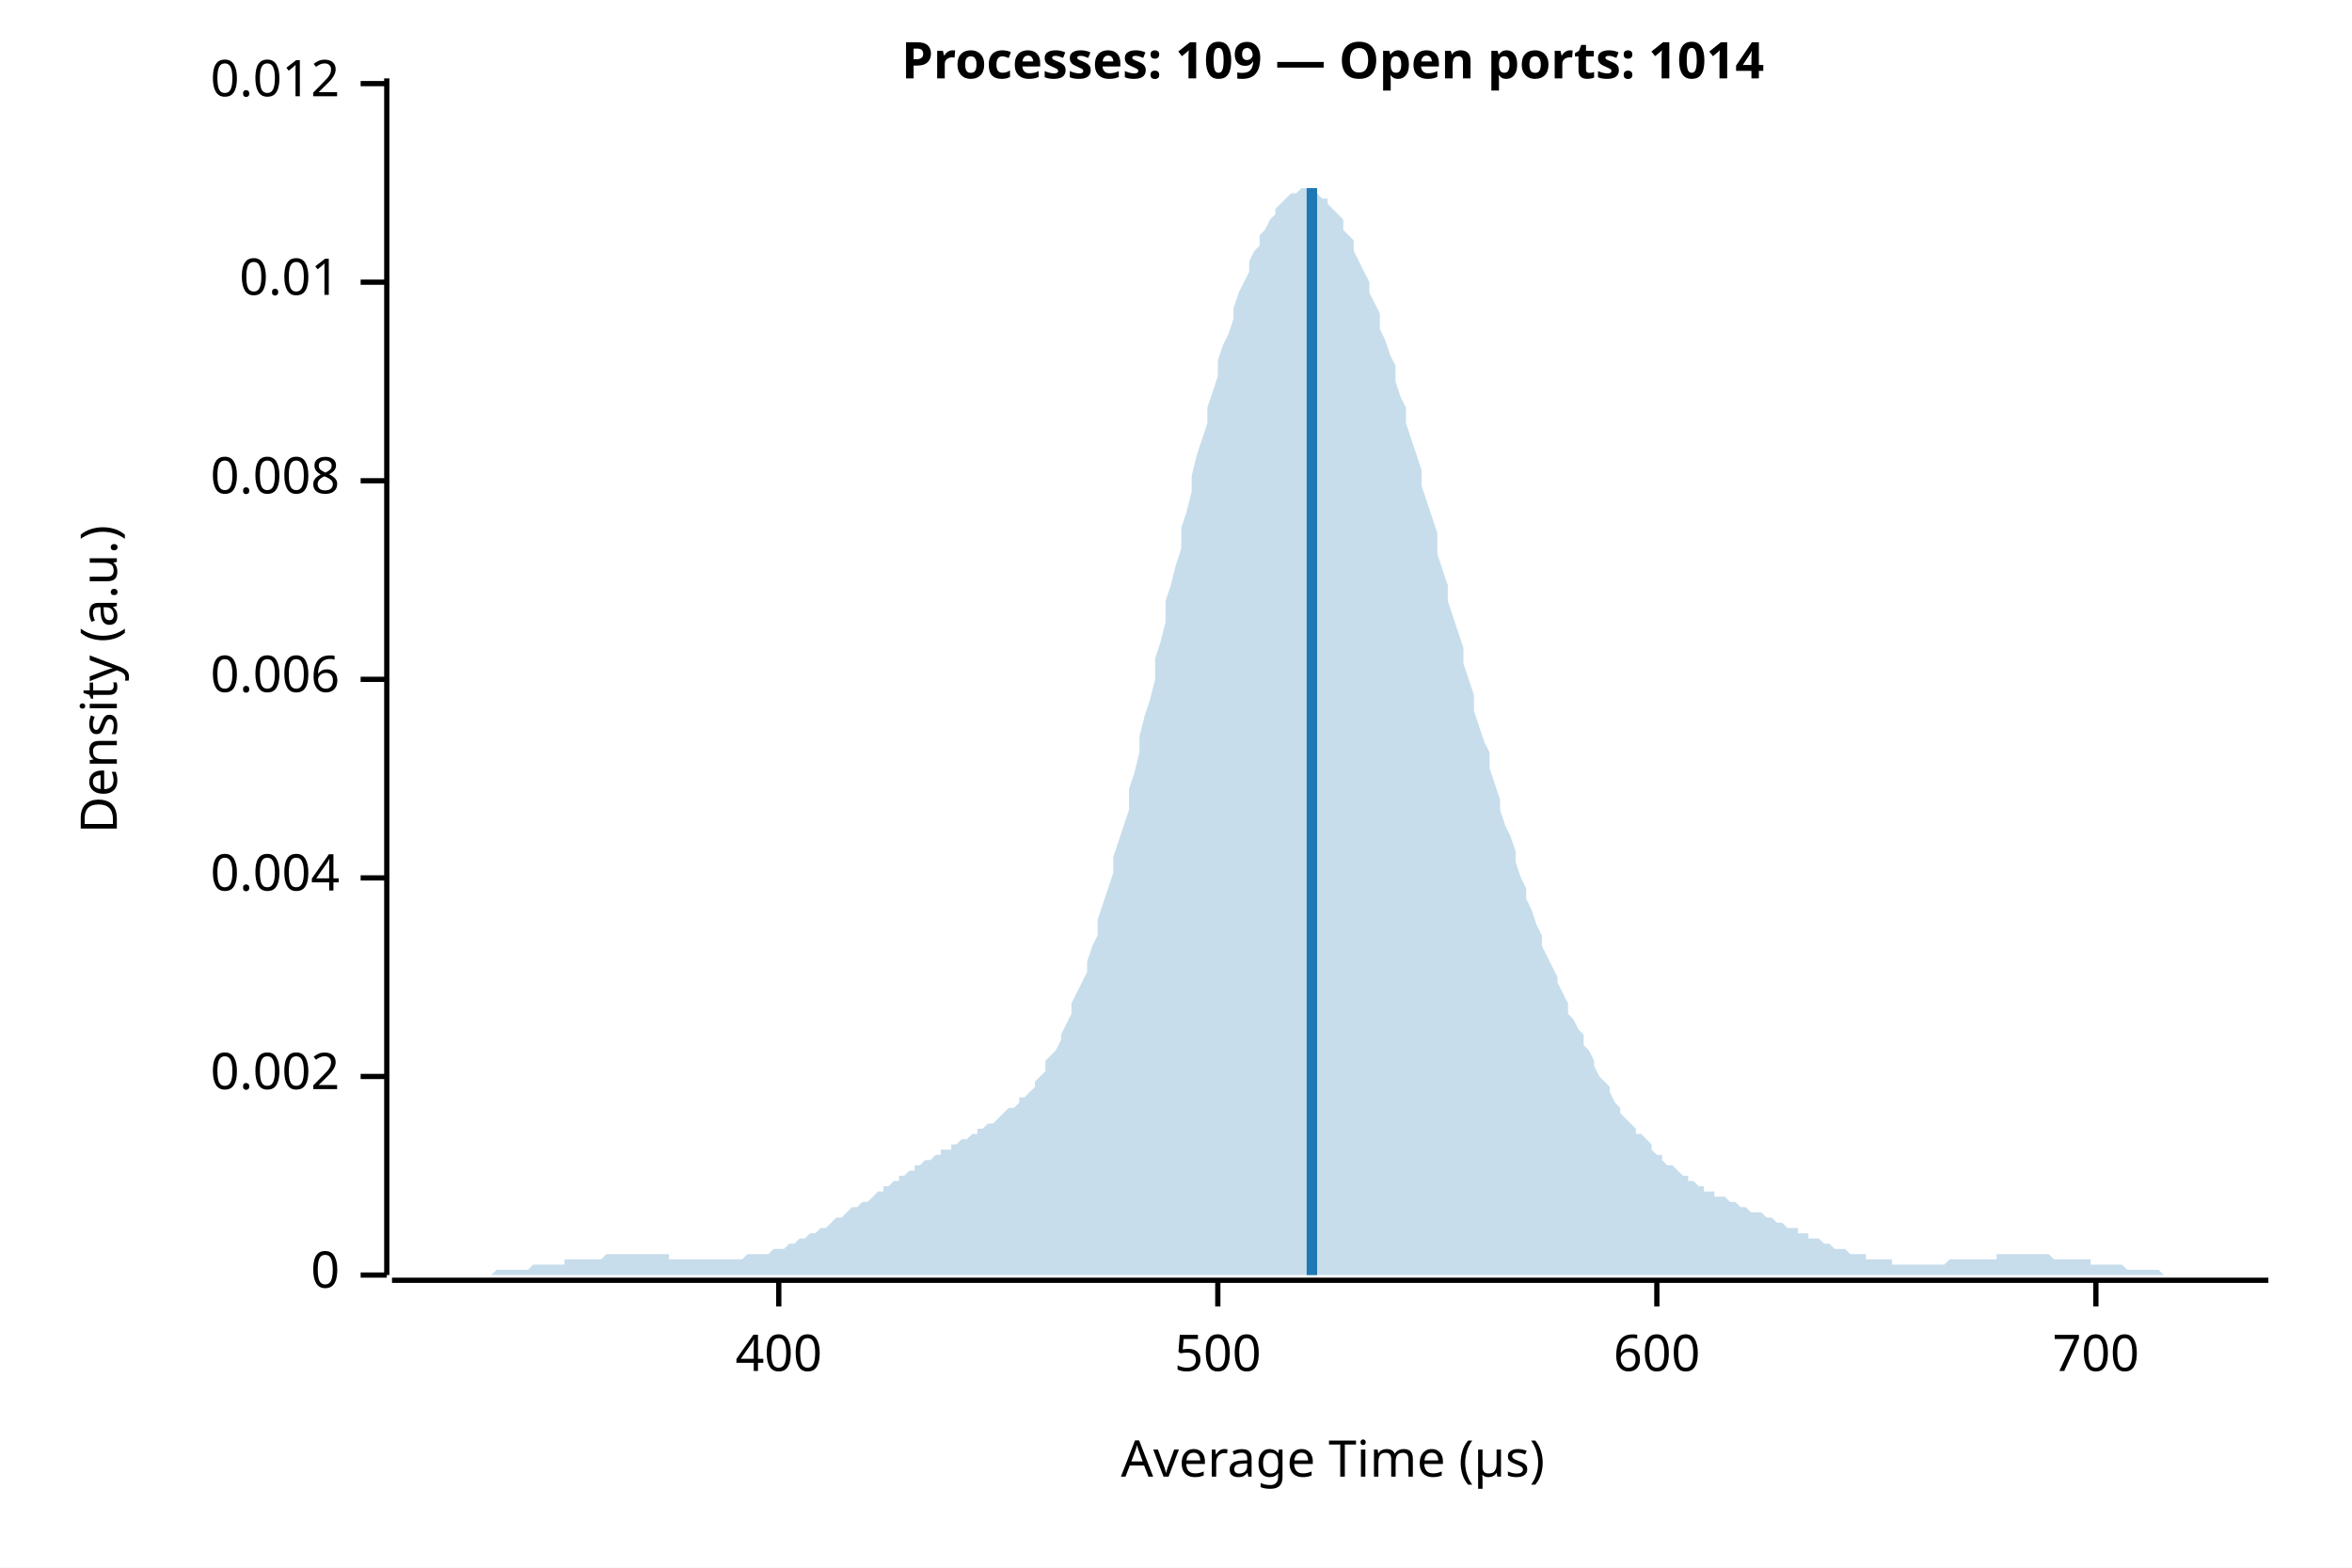
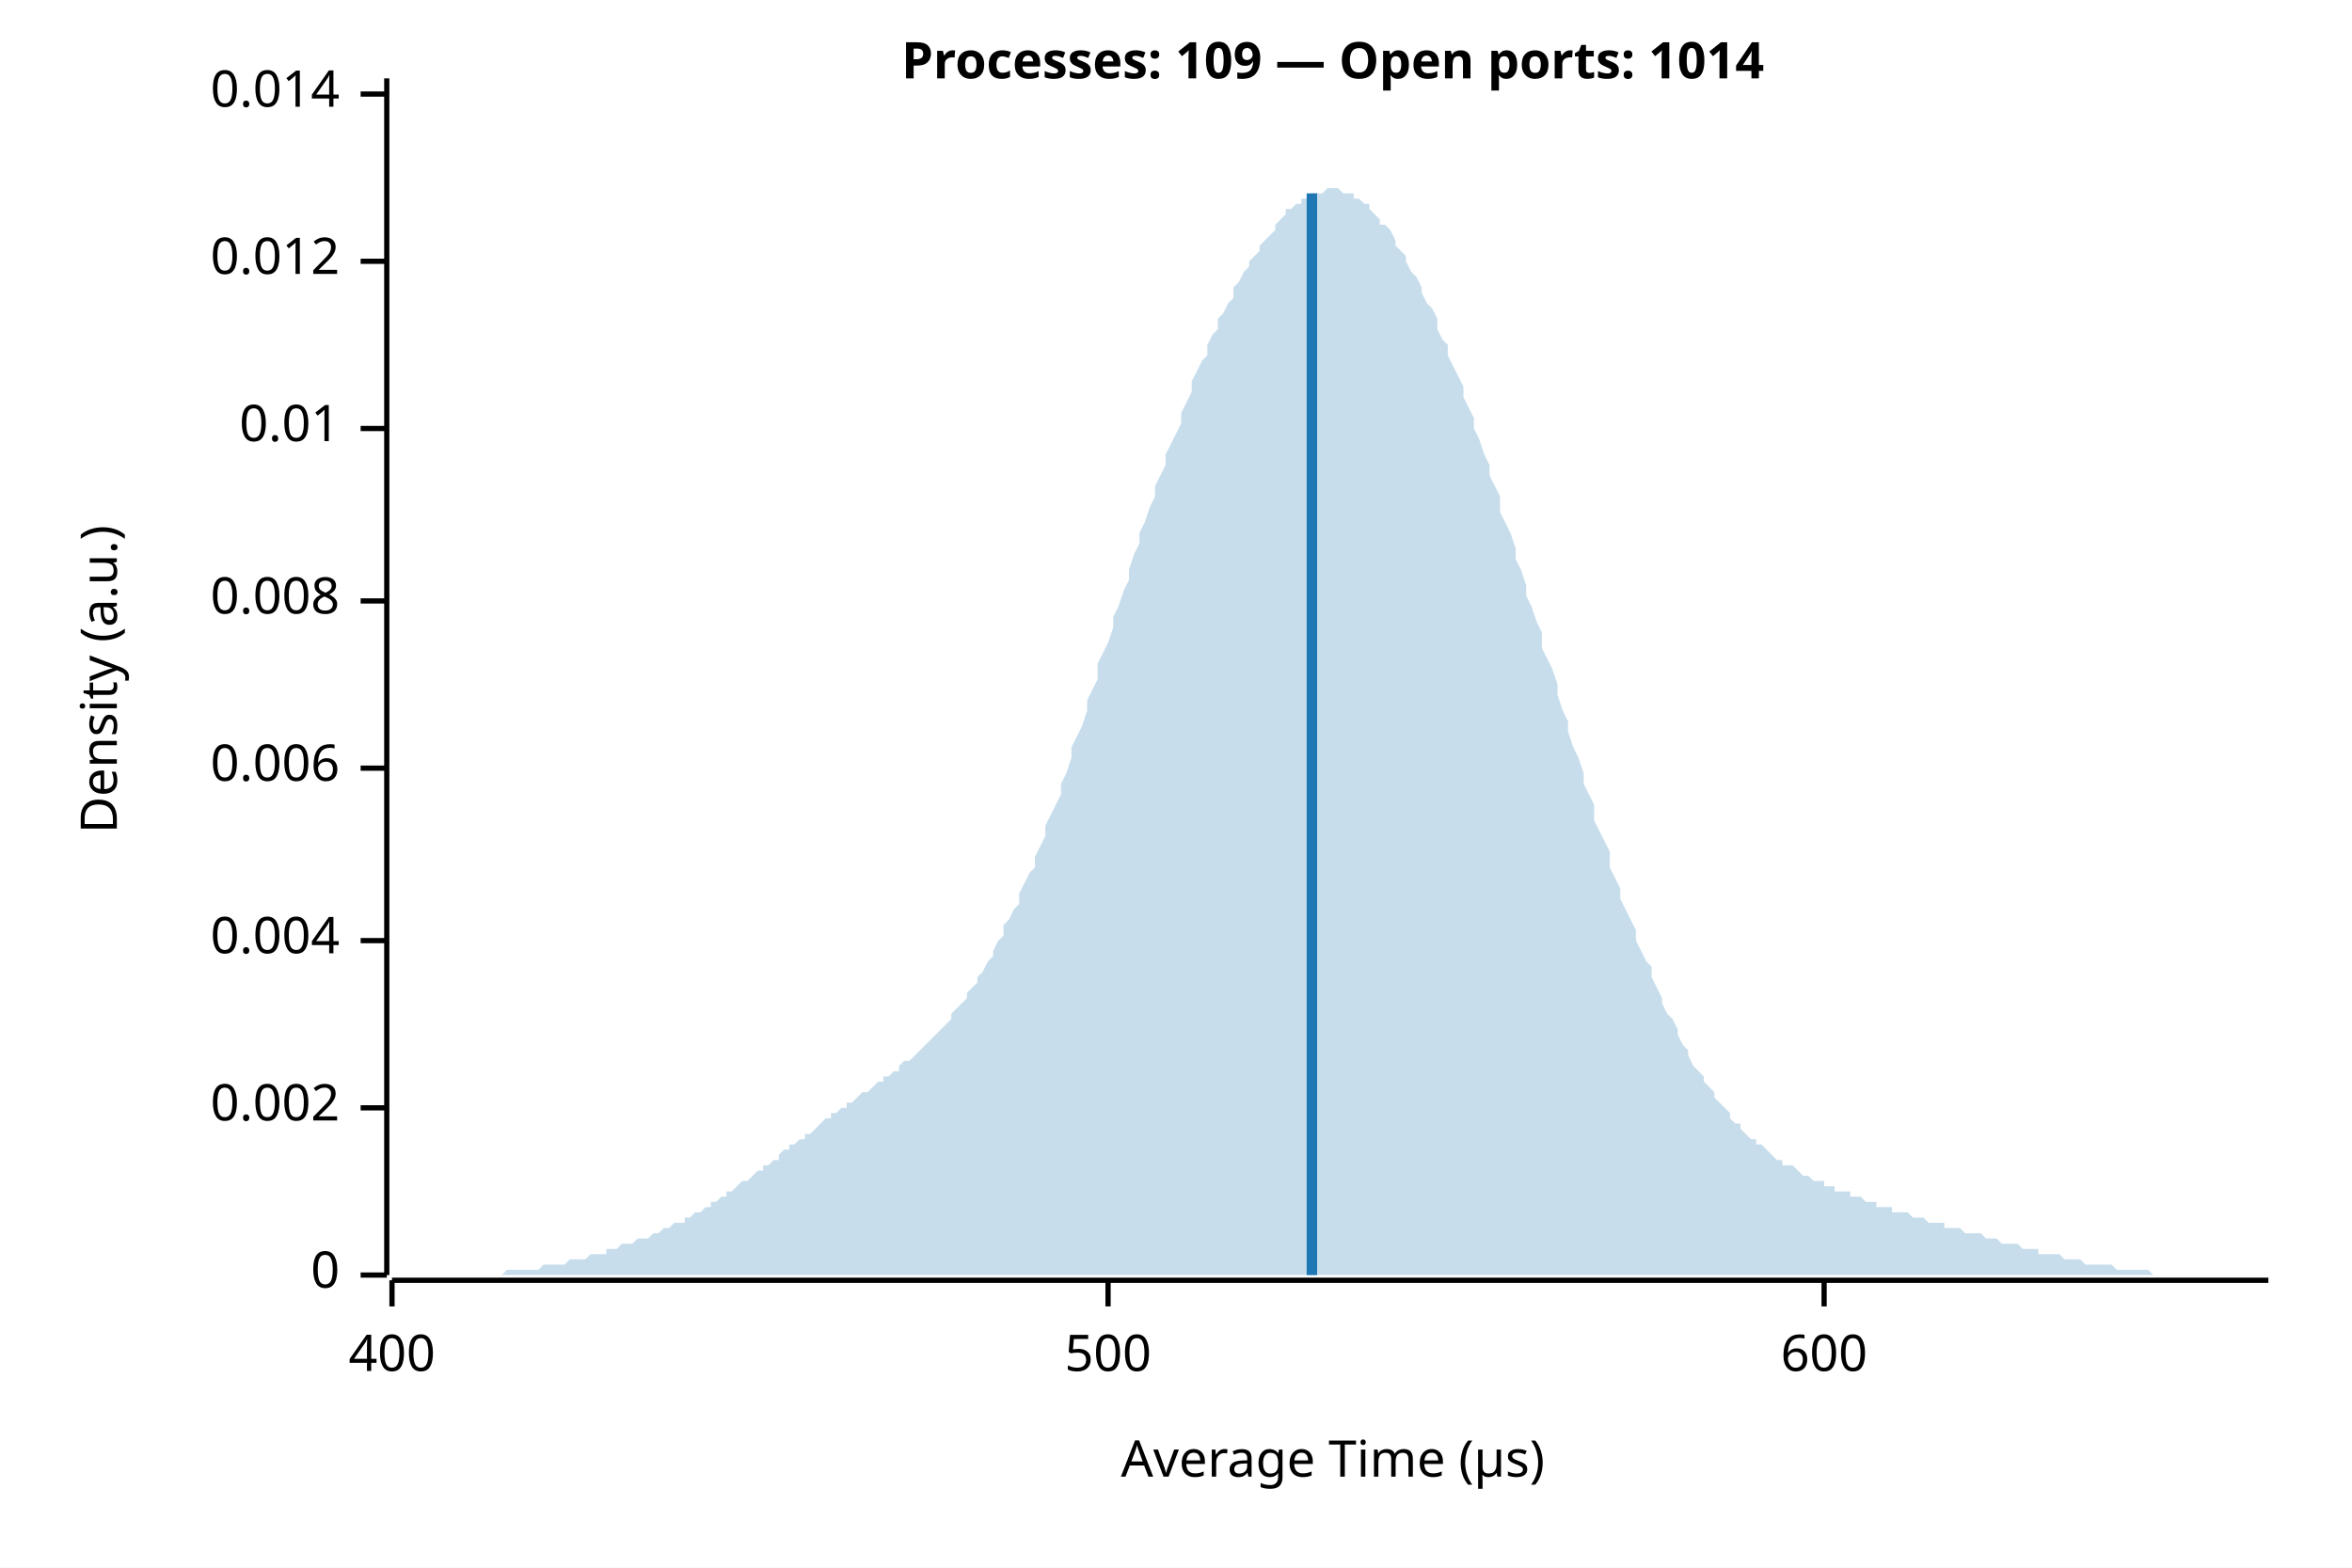
<svg xmlns="http://www.w3.org/2000/svg" width="450" height="300" viewBox="0 0 450 300">
  <rect width="100%" height="100%" fill="white" />
  <text x="255" y="15" font-weight="bold" text-anchor="middle" font-family="sans-serif" font-size="9.677" opacity="1" fill="#000000">Processes: 109 — Open ports: 1014</text>
  <text x="15" y="130" dy="0.76em" text-anchor="middle" font-family="sans-serif" font-size="9.677" opacity="1" fill="#000000" transform="rotate(270, 15, 130)">
Density (a.u.)
</text>
  <text x="255" y="285" dy="-0.5ex" text-anchor="middle" font-family="sans-serif" font-size="9.677" opacity="1" fill="#000000">
Average Time (µs)
</text>
  <polyline fill="none" opacity="1" stroke="#000000" stroke-width="1" points="74,15 74,244 " />
  <text x="65" y="244" dy="0.5ex" text-anchor="end" font-family="sans-serif" font-size="9.677" opacity="1" fill="#000000">
0
</text>
  <polyline fill="none" opacity="1" stroke="#000000" stroke-width="1" points="69,244 74,244 " />
-   <text x="65" y="206" dy="0.5ex" text-anchor="end" font-family="sans-serif" font-size="9.677" opacity="1" fill="#000000">
+   <text x="65" y="212" dy="0.5ex" text-anchor="end" font-family="sans-serif" font-size="9.677" opacity="1" fill="#000000">
0.002
</text>
-   <polyline fill="none" opacity="1" stroke="#000000" stroke-width="1" points="69,206 74,206 " />
-   <text x="65" y="168" dy="0.5ex" text-anchor="end" font-family="sans-serif" font-size="9.677" opacity="1" fill="#000000">
+   <polyline fill="none" opacity="1" stroke="#000000" stroke-width="1" points="69,212 74,212 " />
+   <text x="65" y="180" dy="0.5ex" text-anchor="end" font-family="sans-serif" font-size="9.677" opacity="1" fill="#000000">
0.004
</text>
-   <polyline fill="none" opacity="1" stroke="#000000" stroke-width="1" points="69,168 74,168 " />
-   <text x="65" y="130" dy="0.5ex" text-anchor="end" font-family="sans-serif" font-size="9.677" opacity="1" fill="#000000">
+   <polyline fill="none" opacity="1" stroke="#000000" stroke-width="1" points="69,180 74,180 " />
+   <text x="65" y="147" dy="0.5ex" text-anchor="end" font-family="sans-serif" font-size="9.677" opacity="1" fill="#000000">
0.006
</text>
-   <polyline fill="none" opacity="1" stroke="#000000" stroke-width="1" points="69,130 74,130 " />
-   <text x="65" y="92" dy="0.5ex" text-anchor="end" font-family="sans-serif" font-size="9.677" opacity="1" fill="#000000">
+   <polyline fill="none" opacity="1" stroke="#000000" stroke-width="1" points="69,147 74,147 " />
+   <text x="65" y="115" dy="0.5ex" text-anchor="end" font-family="sans-serif" font-size="9.677" opacity="1" fill="#000000">
0.008
</text>
-   <polyline fill="none" opacity="1" stroke="#000000" stroke-width="1" points="69,92 74,92 " />
-   <text x="65" y="54" dy="0.5ex" text-anchor="end" font-family="sans-serif" font-size="9.677" opacity="1" fill="#000000">
+   <polyline fill="none" opacity="1" stroke="#000000" stroke-width="1" points="69,115 74,115 " />
+   <text x="65" y="82" dy="0.5ex" text-anchor="end" font-family="sans-serif" font-size="9.677" opacity="1" fill="#000000">
0.01
</text>
-   <polyline fill="none" opacity="1" stroke="#000000" stroke-width="1" points="69,54 74,54 " />
-   <text x="65" y="16" dy="0.5ex" text-anchor="end" font-family="sans-serif" font-size="9.677" opacity="1" fill="#000000">
+   <polyline fill="none" opacity="1" stroke="#000000" stroke-width="1" points="69,82 74,82 " />
+   <text x="65" y="50" dy="0.5ex" text-anchor="end" font-family="sans-serif" font-size="9.677" opacity="1" fill="#000000">
0.012
</text>
-   <polyline fill="none" opacity="1" stroke="#000000" stroke-width="1" points="69,16 74,16 " />
+   <polyline fill="none" opacity="1" stroke="#000000" stroke-width="1" points="69,50 74,50 " />
+   <text x="65" y="18" dy="0.5ex" text-anchor="end" font-family="sans-serif" font-size="9.677" opacity="1" fill="#000000">
+ 0.014
+ </text>
+   <polyline fill="none" opacity="1" stroke="#000000" stroke-width="1" points="69,18 74,18 " />
  <polyline fill="none" opacity="1" stroke="#000000" stroke-width="1" points="75,245 434,245 " />
-   <text x="149" y="255" dy="0.76em" text-anchor="middle" font-family="sans-serif" font-size="9.677" opacity="1" fill="#000000">
+   <text x="75" y="255" dy="0.76em" text-anchor="middle" font-family="sans-serif" font-size="9.677" opacity="1" fill="#000000">
400
</text>
-   <polyline fill="none" opacity="1" stroke="#000000" stroke-width="1" points="149,245 149,250 " />
-   <text x="233" y="255" dy="0.76em" text-anchor="middle" font-family="sans-serif" font-size="9.677" opacity="1" fill="#000000">
+   <polyline fill="none" opacity="1" stroke="#000000" stroke-width="1" points="75,245 75,250 " />
+   <text x="212" y="255" dy="0.76em" text-anchor="middle" font-family="sans-serif" font-size="9.677" opacity="1" fill="#000000">
500
</text>
-   <polyline fill="none" opacity="1" stroke="#000000" stroke-width="1" points="233,245 233,250 " />
-   <text x="317" y="255" dy="0.76em" text-anchor="middle" font-family="sans-serif" font-size="9.677" opacity="1" fill="#000000">
+   <polyline fill="none" opacity="1" stroke="#000000" stroke-width="1" points="212,245 212,250 " />
+   <text x="349" y="255" dy="0.76em" text-anchor="middle" font-family="sans-serif" font-size="9.677" opacity="1" fill="#000000">
600
</text>
-   <polyline fill="none" opacity="1" stroke="#000000" stroke-width="1" points="317,245 317,250 " />
-   <text x="401" y="255" dy="0.76em" text-anchor="middle" font-family="sans-serif" font-size="9.677" opacity="1" fill="#000000">
- 700
- </text>
-   <polyline fill="none" opacity="1" stroke="#000000" stroke-width="1" points="401,245 401,250 " />
-   <polygon opacity="0.25" fill="#1F78B4" points="75,244 75,244 76,244 77,244 77,244 78,244 79,244 80,244 80,244 81,244 82,244 82,244 83,244 84,244 85,244 85,244 86,244 87,244 87,244 88,244 89,244 90,244 90,244 91,244 92,244 92,244 93,244 94,244 95,243 95,243 96,243 97,243 98,243 98,243 99,243 100,243 100,243 101,243 102,242 103,242 103,242 104,242 105,242 105,242 106,242 107,242 108,242 108,241 109,241 110,241 110,241 111,241 112,241 113,241 113,241 114,241 115,241 116,240 116,240 117,240 118,240 118,240 119,240 120,240 121,240 121,240 122,240 123,240 123,240 124,240 125,240 126,240 126,240 127,240 128,240 128,241 129,241 130,241 131,241 131,241 132,241 133,241 133,241 134,241 135,241 136,241 136,241 137,241 138,241 139,241 139,241 140,241 141,241 141,241 142,241 143,240 144,240 144,240 145,240 146,240 146,240 147,240 148,239 149,239 149,239 150,239 151,238 151,238 152,238 153,237 154,237 154,237 155,236 156,236 157,235 157,235 158,235 159,234 159,234 160,233 161,233 162,232 162,232 163,231 164,231 164,231 165,230 166,230 167,229 167,229 168,228 169,228 169,227 170,227 171,226 172,226 172,225 173,225 174,224 175,224 175,223 176,223 177,222 177,222 178,222 179,221 180,221 180,220 181,220 182,220 182,219 183,219 184,218 185,218 185,218 186,217 187,217 187,216 188,216 189,215 190,215 190,215 191,214 192,213 192,213 193,212 194,212 195,211 195,210 196,210 197,209 198,208 198,207 199,206 200,205 200,203 201,202 202,201 203,199 203,198 204,196 205,194 205,192 206,190 207,188 208,186 208,184 209,181 210,179 210,176 211,173 212,170 213,167 213,164 214,161 215,158 216,155 216,151 217,148 218,144 218,141 219,137 220,134 221,130 221,126 222,123 223,119 223,115 224,112 225,108 226,105 226,101 227,98 228,94 228,91 229,87 230,84 231,81 231,78 232,75 233,72 233,69 234,66 235,64 236,61 236,59 237,56 238,54 239,52 239,50 240,48 241,47 241,45 242,44 243,42 244,41 244,40 245,39 246,38 246,38 247,37 248,37 249,36 249,36 250,36 251,36 251,37 252,37 253,38 254,38 254,39 255,40 256,41 257,42 257,44 258,45 259,46 259,48 260,50 261,52 262,54 262,56 263,58 264,60 264,63 265,65 266,68 267,70 267,73 268,76 269,78 269,81 270,84 271,87 272,90 272,93 273,96 274,99 275,102 275,106 276,109 277,112 277,115 278,118 279,121 280,124 280,127 281,130 282,133 282,136 283,139 284,142 285,144 285,147 286,150 287,153 287,155 288,158 289,160 290,163 290,165 291,168 292,170 292,172 293,174 294,177 295,179 295,181 296,183 297,185 298,187 298,188 299,190 300,192 300,194 301,195 302,197 303,198 303,200 304,201 305,203 305,204 306,206 307,207 308,208 308,209 309,211 310,212 310,213 311,214 312,215 313,216 313,217 314,217 315,218 316,219 316,220 317,221 318,221 318,222 319,223 320,223 321,224 321,224 322,225 323,225 323,226 324,226 325,227 326,227 326,228 327,228 328,228 328,229 329,229 330,229 331,230 331,230 332,230 333,231 333,231 334,231 335,232 336,232 336,232 337,232 338,233 339,233 339,233 340,234 341,234 341,234 342,235 343,235 344,235 344,236 345,236 346,236 346,237 347,237 348,237 349,238 349,238 350,238 351,239 351,239 352,239 353,239 354,240 354,240 355,240 356,240 357,240 357,241 358,241 359,241 359,241 360,241 361,241 362,241 362,242 363,242 364,242 364,242 365,242 366,242 367,242 367,242 368,242 369,242 369,242 370,242 371,242 372,242 372,242 373,241 374,241 375,241 375,241 376,241 377,241 377,241 378,241 379,241 380,241 380,241 381,241 382,241 382,240 383,240 384,240 385,240 385,240 386,240 387,240 387,240 388,240 389,240 390,240 390,240 391,240 392,240 392,240 393,241 394,241 395,241 395,241 396,241 397,241 398,241 398,241 399,241 400,241 400,242 401,242 402,242 403,242 403,242 404,242 405,242 405,242 406,242 407,243 408,243 408,243 409,243 410,243 410,243 411,243 412,243 413,243 413,243 414,244 415,244 416,244 416,244 417,244 418,244 418,244 419,244 420,244 421,244 421,244 422,244 423,244 423,244 424,244 425,244 426,244 426,244 427,244 428,244 428,244 429,244 430,244 431,244 431,244 432,244 433,244 434,244 434,244 75,244 " />
-   <polyline fill="none" opacity="1" stroke="#1F78B4" stroke-width="2" points="251,244 251,36 " />
+   <polyline fill="none" opacity="1" stroke="#000000" stroke-width="1" points="349,245 349,250 " />
+   <polygon opacity="0.25" fill="#1F78B4" points="75,244 75,244 76,244 77,244 77,244 78,244 79,244 80,244 80,244 81,244 82,244 82,244 83,244 84,244 85,244 85,244 86,244 87,244 87,244 88,244 89,244 90,244 90,244 91,244 92,244 92,244 93,244 94,244 95,244 95,244 96,244 97,243 98,243 98,243 99,243 100,243 100,243 101,243 102,243 103,243 103,243 104,242 105,242 105,242 106,242 107,242 108,242 108,242 109,241 110,241 110,241 111,241 112,241 113,240 113,240 114,240 115,240 116,240 116,239 117,239 118,239 118,239 119,238 120,238 121,238 121,238 122,237 123,237 123,237 124,237 125,236 126,236 126,236 127,235 128,235 128,235 129,234 130,234 131,234 131,233 132,233 133,232 133,232 134,232 135,231 136,231 136,230 137,230 138,229 139,229 139,228 140,228 141,227 141,227 142,226 143,226 144,225 144,225 145,224 146,224 146,223 147,223 148,222 149,222 149,221 150,220 151,220 151,219 152,219 153,218 154,218 154,217 155,217 156,216 157,215 157,215 158,214 159,214 159,213 160,213 161,212 162,212 162,211 163,211 164,210 164,210 165,209 166,209 167,208 167,208 168,207 169,207 169,206 170,206 171,205 172,205 172,204 173,203 174,203 175,202 175,202 176,201 177,200 177,200 178,199 179,198 180,197 180,197 181,196 182,195 182,194 183,193 184,192 185,191 185,190 186,189 187,188 187,187 188,186 189,184 190,183 190,182 191,180 192,179 192,177 193,176 194,174 195,173 195,171 196,169 197,167 198,166 198,164 199,162 200,160 200,158 201,156 202,154 203,152 203,150 204,148 205,145 205,143 206,141 207,139 208,136 208,134 209,132 210,130 210,127 211,125 212,123 213,120 213,118 214,116 215,113 216,111 216,109 217,106 218,104 218,102 219,100 220,97 221,95 221,93 222,91 223,89 223,87 224,85 225,83 226,81 226,79 227,77 228,75 228,73 229,71 230,69 231,68 231,66 232,64 233,63 233,61 234,60 235,58 236,57 236,55 237,54 238,52 239,51 239,50 240,49 241,48 241,47 242,46 243,45 244,44 244,43 245,42 246,41 246,40 247,40 248,39 249,39 249,38 250,38 251,37 251,37 252,37 253,37 254,36 254,36 255,36 256,36 257,37 257,37 258,37 259,37 259,38 260,38 261,39 262,39 262,40 263,41 264,42 264,43 265,43 266,44 267,46 267,47 268,48 269,49 269,50 270,52 271,53 272,55 272,56 273,58 274,59 275,61 275,63 276,65 277,66 277,68 278,70 279,72 280,74 280,76 281,78 282,80 282,82 283,84 284,87 285,89 285,91 286,93 287,95 287,98 288,100 289,102 290,105 290,107 291,109 292,112 292,114 293,116 294,119 295,121 295,124 296,126 297,128 298,131 298,133 299,136 300,138 300,140 301,143 302,145 303,148 303,150 304,152 305,154 305,157 306,159 307,161 308,163 308,166 309,168 310,170 310,172 311,174 312,176 313,178 313,180 314,182 315,184 316,185 316,187 317,189 318,191 318,192 319,194 320,195 321,197 321,198 322,200 323,201 323,202 324,204 325,205 326,206 326,207 327,208 328,209 328,210 329,211 330,212 331,213 331,214 332,215 333,215 333,216 334,217 335,218 336,218 336,219 337,219 338,220 339,221 339,221 340,222 341,222 341,223 342,223 343,223 344,224 344,224 345,225 346,225 346,225 347,226 348,226 349,226 349,227 350,227 351,227 351,228 352,228 353,228 354,228 354,229 355,229 356,229 357,230 357,230 358,230 359,230 359,231 360,231 361,231 362,231 362,232 363,232 364,232 364,232 365,232 366,233 367,233 367,233 368,233 369,234 369,234 370,234 371,234 372,234 372,235 373,235 374,235 375,235 375,235 376,236 377,236 377,236 378,236 379,236 380,237 380,237 381,237 382,237 382,237 383,238 384,238 385,238 385,238 386,238 387,239 387,239 388,239 389,239 390,239 390,240 391,240 392,240 392,240 393,240 394,240 395,241 395,241 396,241 397,241 398,241 398,241 399,242 400,242 400,242 401,242 402,242 403,242 403,242 404,242 405,243 405,243 406,243 407,243 408,243 408,243 409,243 410,243 410,243 411,243 412,244 413,244 413,244 414,244 415,244 416,244 416,244 417,244 418,244 418,244 419,244 420,244 421,244 421,244 422,244 423,244 423,244 424,244 425,244 426,244 426,244 427,244 428,244 428,244 429,244 430,244 431,244 431,244 432,244 433,244 434,244 434,244 75,244 " />
+   <polyline fill="none" opacity="1" stroke="#1F78B4" stroke-width="2" points="251,244 251,37 " />
</svg>
